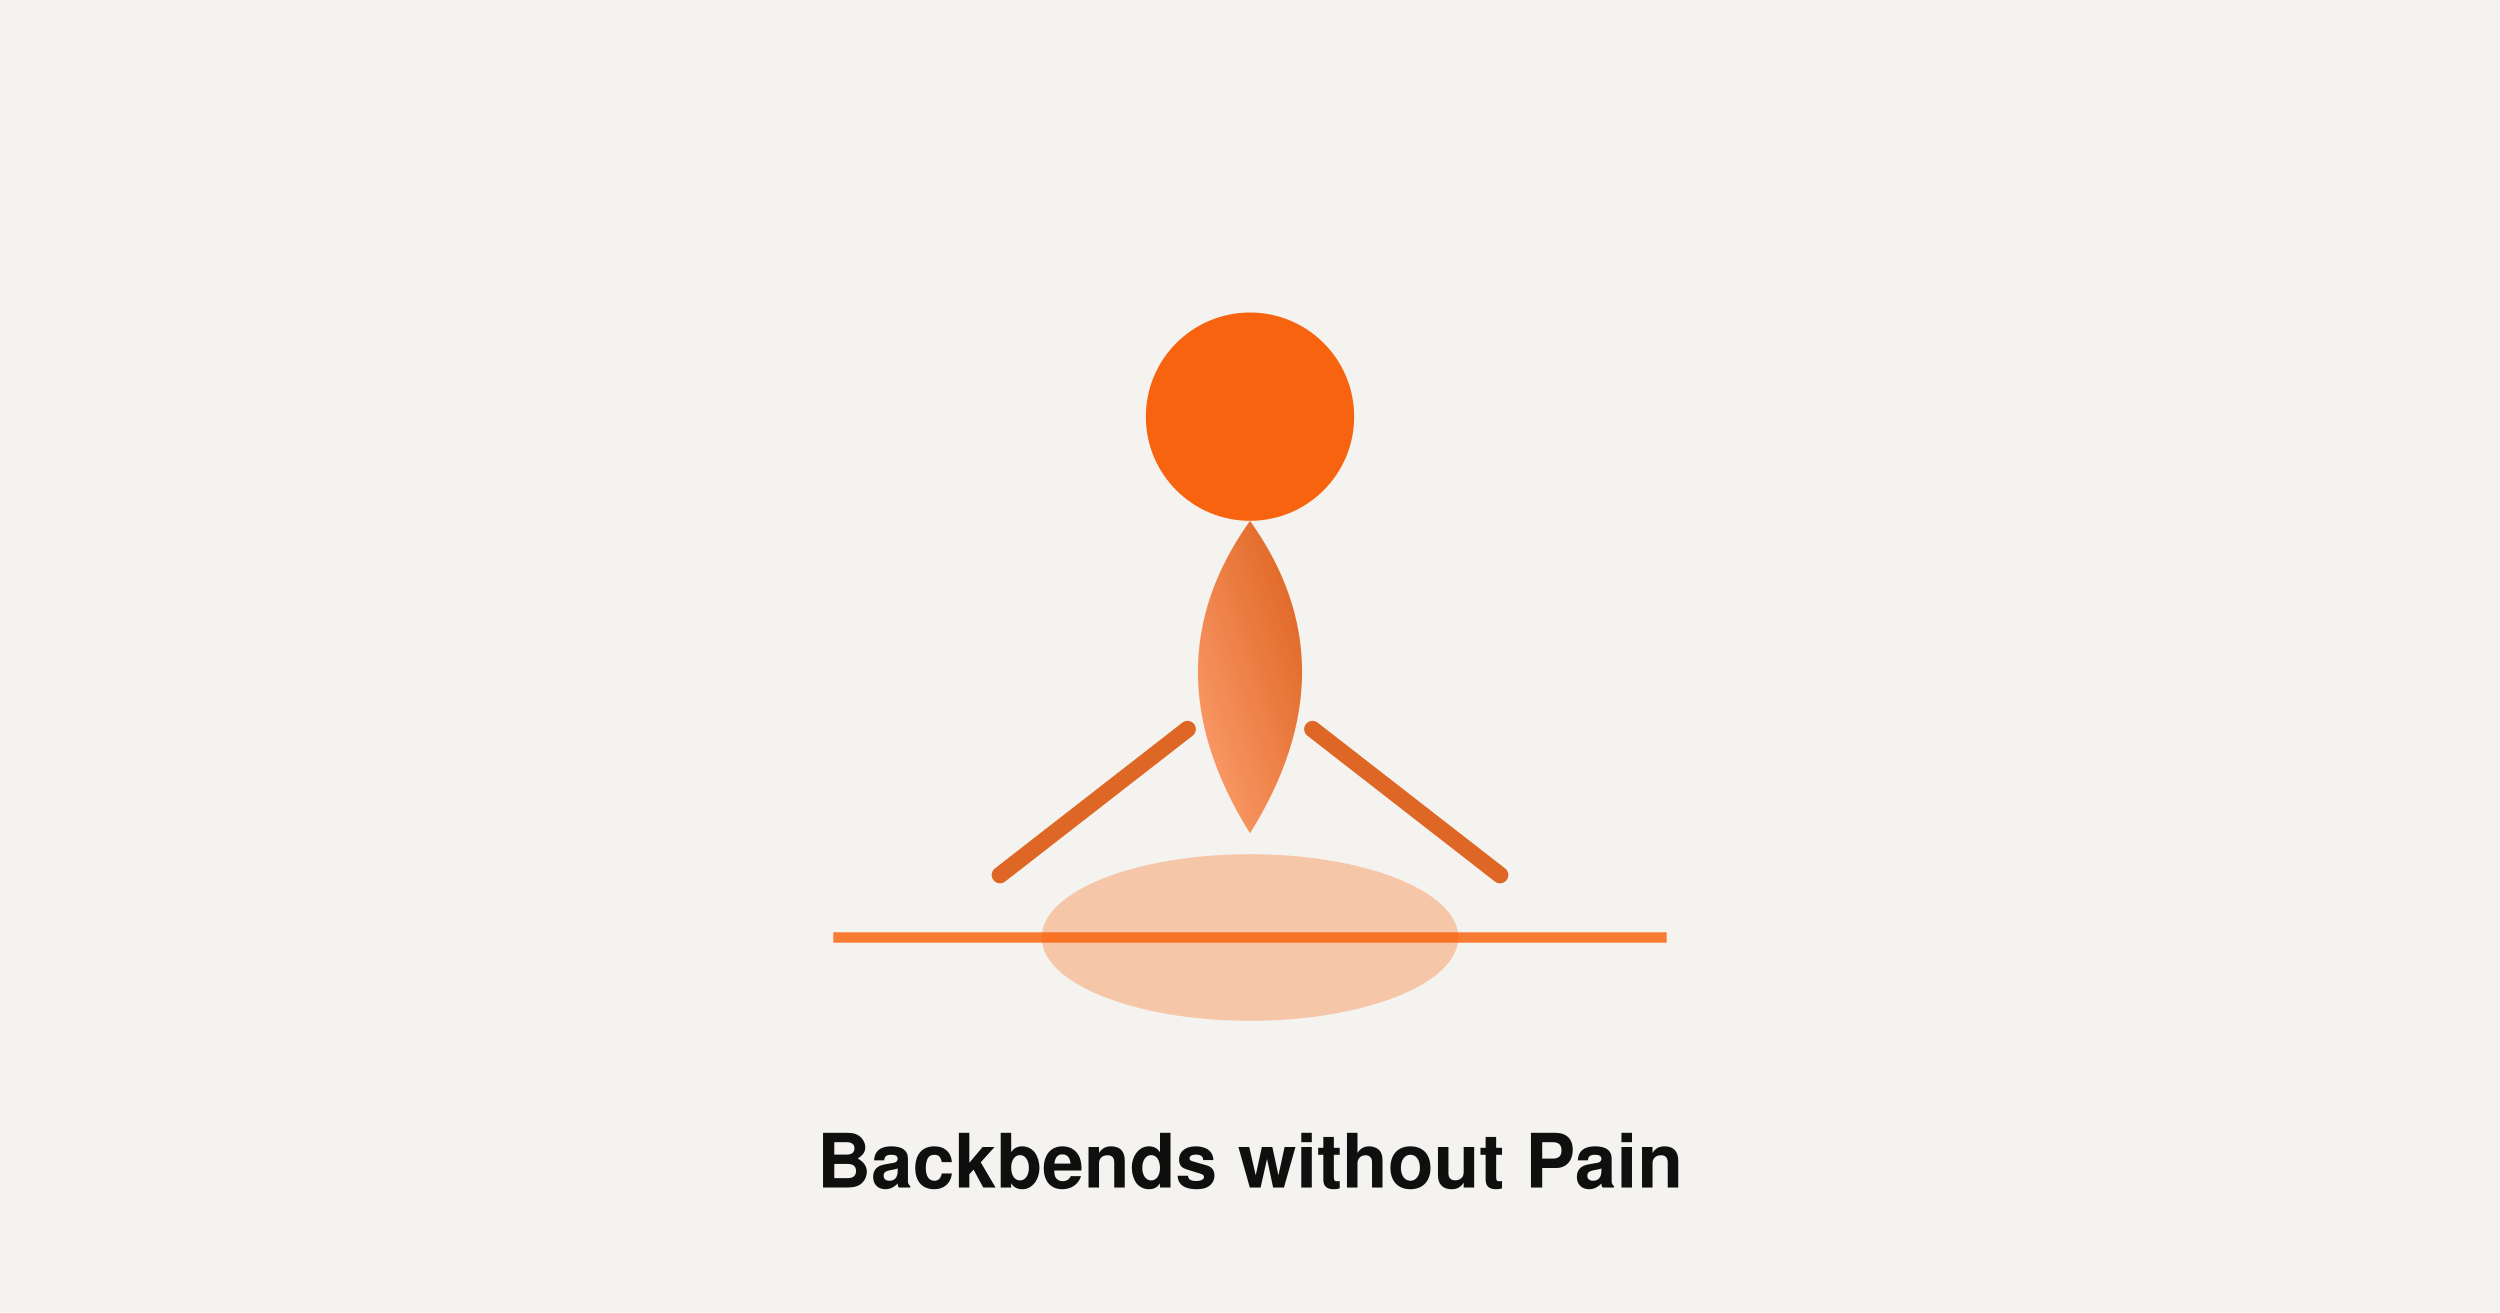
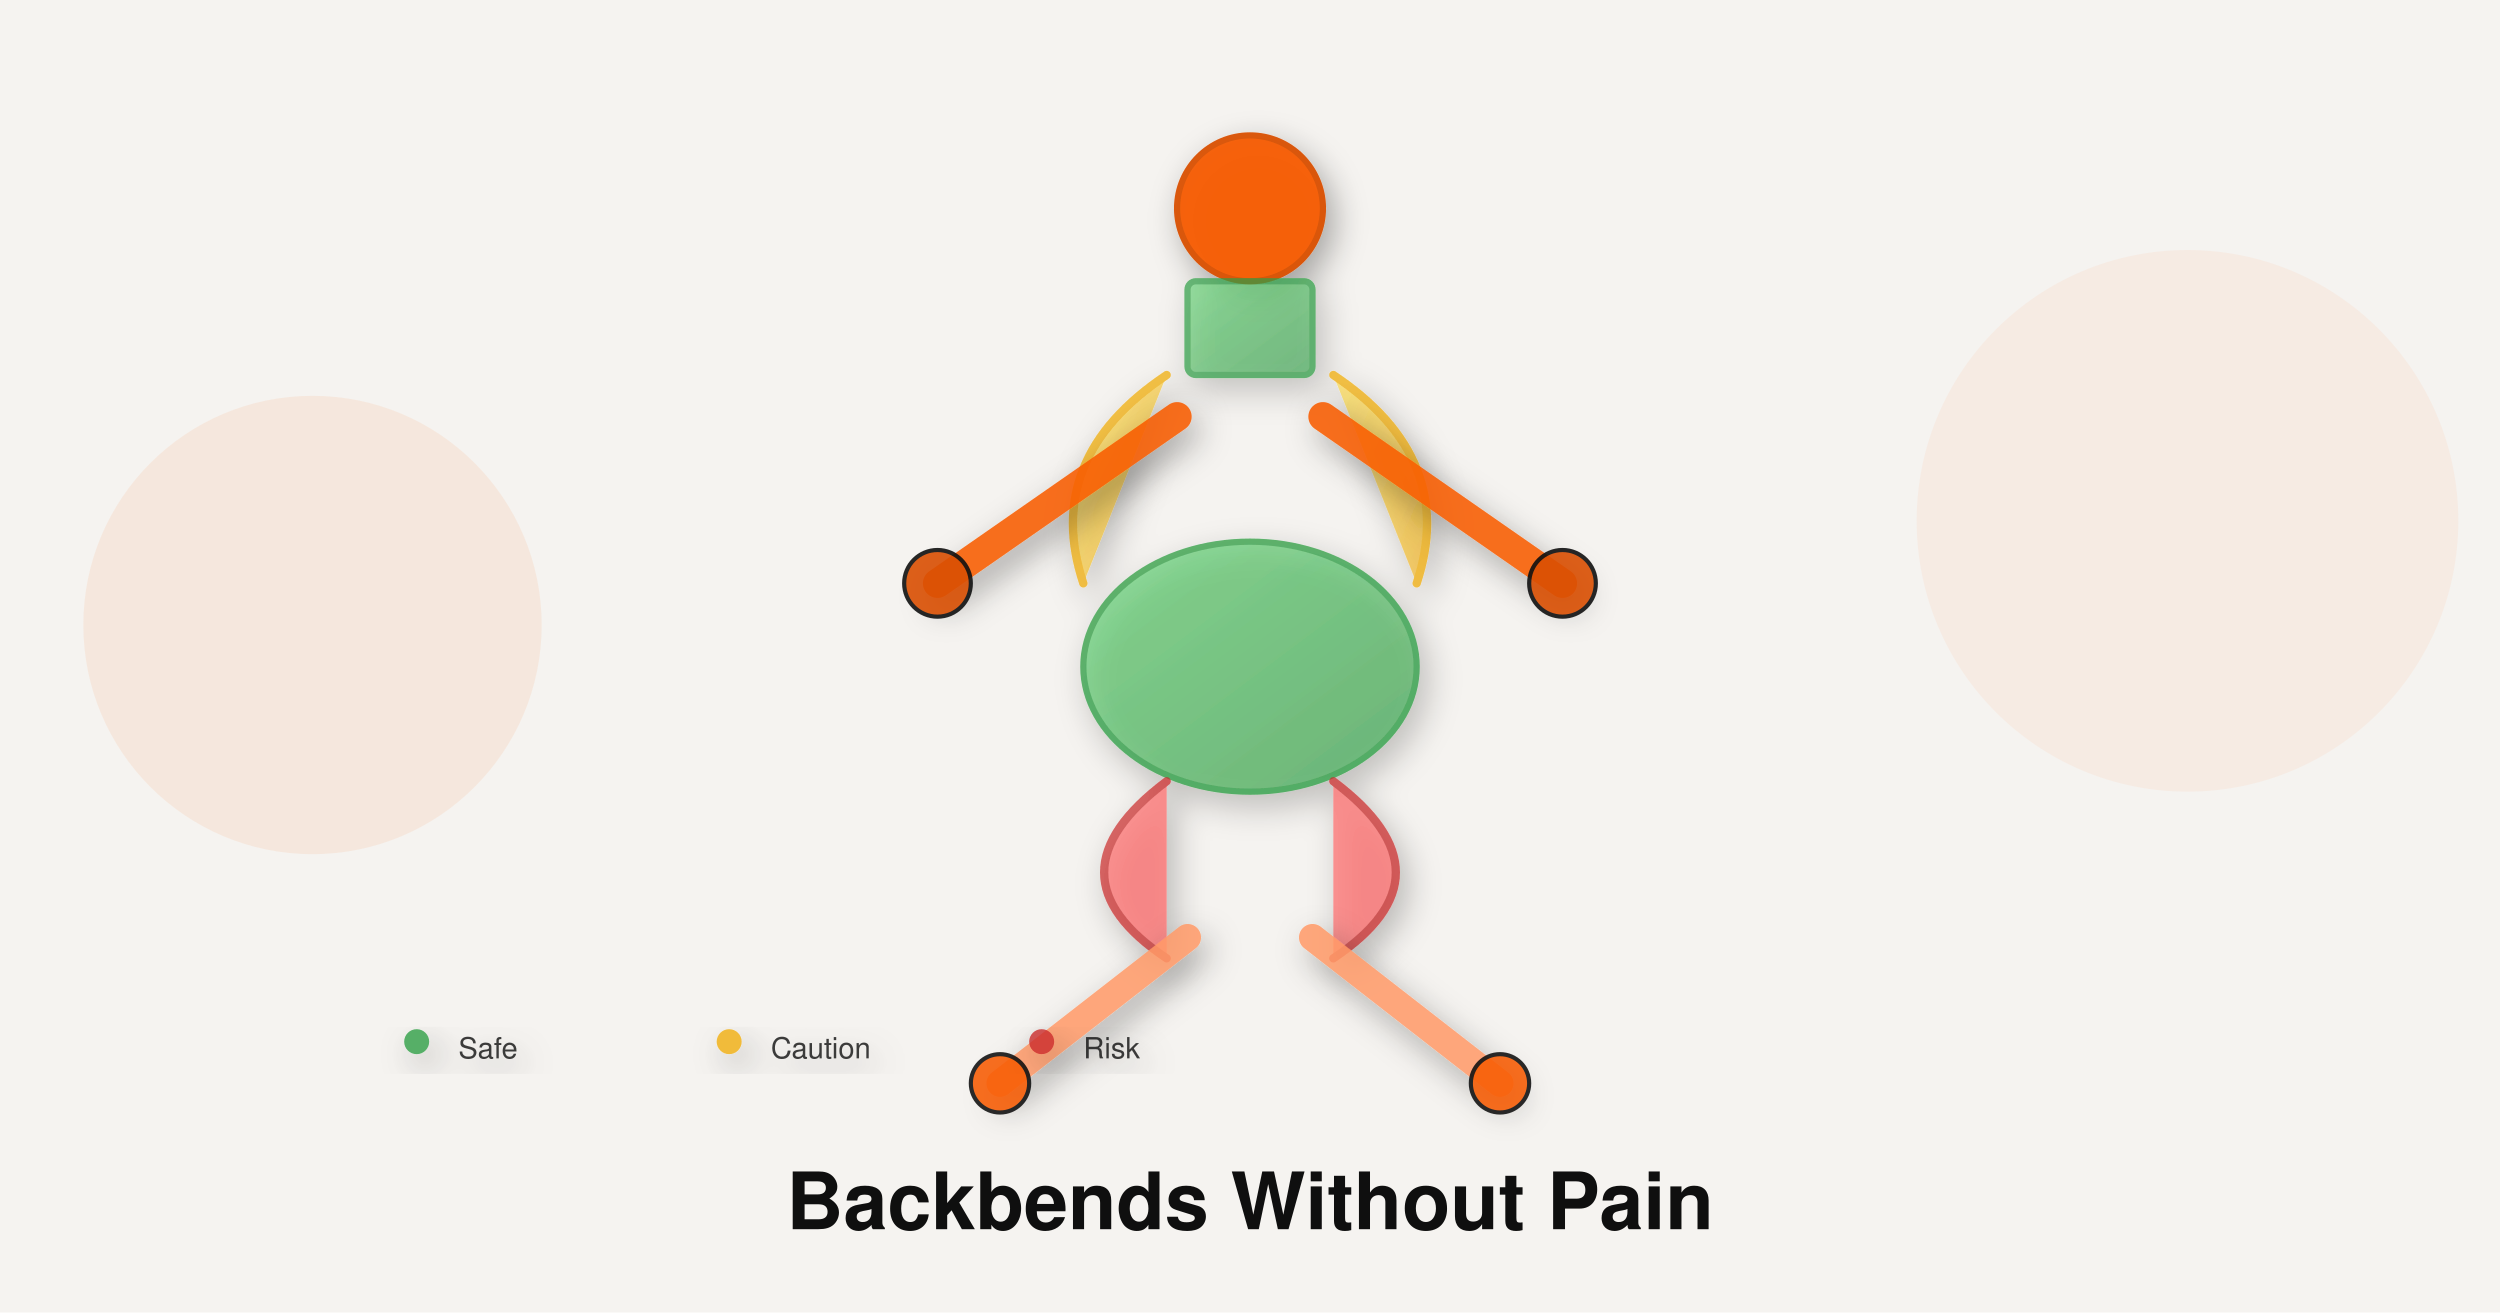
<svg xmlns="http://www.w3.org/2000/svg" viewBox="0 0 1200 630">
-   <rect width="1200" height="630" fill="#f5f3f0" />
  <defs>
-     <linearGradient id="backGrad" x1="0%" y1="100%" x2="100%" y2="0%">
-       <stop offset="0%" style="stop-color:#ff9966" />
-       <stop offset="100%" style="stop-color:#d94f02" />
+     <filter id="backShadow" x="-50%" y="-50%" width="200%" height="200%">
+       <feDropShadow dx="4" dy="6" stdDeviation="8" flood-opacity="0.35" flood-color="#000" />
+     </filter>
+     <linearGradient id="spineCurve" x1="0%" y1="100%" x2="0%" y2="0%">
+       <stop offset="0%" style="stop-color:#90EE90;stop-opacity:1" />
+       <stop offset="50%" style="stop-color:#FFD700;stop-opacity:1" />
+       <stop offset="100%" style="stop-color:#FF6B6B;stop-opacity:1" />
+     </linearGradient>
+     <linearGradient id="safeZoneGrad" x1="0%" y1="0%" x2="100%" y2="100%">
+       <stop offset="0%" style="stop-color:#51cf66;stop-opacity:0.8" />
+       <stop offset="100%" style="stop-color:#2f9e44;stop-opacity:0.8" />
+     </linearGradient>
+     <linearGradient id="caution" x1="0%" y1="0%" x2="100%" y2="100%">
+       <stop offset="0%" style="stop-color:#ffd93d;stop-opacity:0.8" />
+       <stop offset="100%" style="stop-color:#f0ad0e;stop-opacity:0.8" />
    </linearGradient>
  </defs>
-   <circle cx="600" cy="200" r="50" fill="#f75c03" opacity="0.95" />
-   <path d="M 600 250 Q 550 320 600 400 Q 650 320 600 250" fill="url(#backGrad)" opacity="0.9" />
-   <path d="M 570 350 L 480 420 M 630 350 L 720 420" stroke="#d94f02" stroke-width="8" opacity="0.85" stroke-linecap="round" />
-   <ellipse cx="600" cy="450" rx="100" ry="40" fill="#f75c03" opacity="0.3" />
-   <path d="M 400 450 L 800 450" stroke="#f75c03" stroke-width="5" opacity="0.8" />
-   <text x="600" y="570" font-family="Abacaxi, Helvetica, Arial, sans-serif" font-size="36" font-weight="bold" fill="#0f0f0f" text-anchor="middle">
-     Backbends without Pain
-   </text>
+   <rect width="1200" height="630" fill="#f5f3f0" />
+   <circle cx="150" cy="300" r="110" fill="#f75c03" opacity="0.08" />
+   <circle cx="1050" cy="250" r="130" fill="#ff9966" opacity="0.09" />
+   <g filter="url(#backShadow)">
+     <circle cx="600" cy="100" r="35" fill="#f75c03" opacity="0.94" stroke="#d94f02" stroke-width="3" />
+     <rect x="570" y="135" width="60" height="45" fill="url(#safeZoneGrad)" opacity="0.7" stroke="#2f9e44" stroke-width="3" rx="4" />
+     <path d="M 560 180 Q 500 220 520 280" fill="url(#caution)" opacity="0.75" stroke="#f0ad0e" stroke-width="4" stroke-linecap="round" />
+     <path d="M 640 180 Q 700 220 680 280" fill="url(#caution)" opacity="0.75" stroke="#f0ad0e" stroke-width="4" stroke-linecap="round" />
+     <ellipse cx="600" cy="320" rx="80" ry="60" fill="url(#safeZoneGrad)" opacity="0.75" stroke="#2f9e44" stroke-width="3" />
+     <path d="M 560 375 Q 500 420 560 460" fill="#FF6B6B" opacity="0.7" stroke="#c92a2a" stroke-width="4" stroke-linecap="round" />
+     <path d="M 640 375 Q 700 420 640 460" fill="#FF6B6B" opacity="0.7" stroke="#c92a2a" stroke-width="4" stroke-linecap="round" />
+     <line x1="600" y1="100" x2="600" y2="460" stroke="url(#spineCurve)" stroke-width="5" opacity="0.8" />
+   </g>
+   <path d="M 565 200 L 450 280" stroke="#f75c03" stroke-width="14" stroke-linecap="round" opacity="0.88" fill="none" filter="url(#backShadow)" />
+   <circle cx="450" cy="280" r="16" fill="#d94f02" opacity="0.9" stroke="#0f0f0f" stroke-width="2" />
+   <path d="M 635 200 L 750 280" stroke="#f75c03" stroke-width="14" stroke-linecap="round" opacity="0.88" fill="none" filter="url(#backShadow)" />
+   <circle cx="750" cy="280" r="16" fill="#d94f02" opacity="0.9" stroke="#0f0f0f" stroke-width="2" />
+   <line x1="570" y1="450" x2="480" y2="520" stroke="#ff9966" stroke-width="13" stroke-linecap="round" opacity="0.85" filter="url(#backShadow)" />
+   <circle cx="480" cy="520" r="14" fill="#f75c03" opacity="0.88" stroke="#0f0f0f" stroke-width="2" />
+   <line x1="630" y1="450" x2="720" y2="520" stroke="#ff9966" stroke-width="13" stroke-linecap="round" opacity="0.85" filter="url(#backShadow)" />
+   <circle cx="720" cy="520" r="14" fill="#f75c03" opacity="0.88" stroke="#0f0f0f" stroke-width="2" />
+   <g opacity="0.8" filter="url(#backShadow)">
+     <circle cx="200" cy="500" r="6" fill="#2f9e44" />
+     <text x="220" y="508" font-family="Abacaxi, Helvetica, Arial, sans-serif" font-size="14" fill="#0f0f0f">Safe</text>
+     <circle cx="350" cy="500" r="6" fill="#f0ad0e" />
+     <text x="370" y="508" font-family="Abacaxi, Helvetica, Arial, sans-serif" font-size="14" fill="#0f0f0f">Caution</text>
+     <circle cx="500" cy="500" r="6" fill="#c92a2a" />
+     <text x="520" y="508" font-family="Abacaxi, Helvetica, Arial, sans-serif" font-size="14" fill="#0f0f0f">Risk</text>
+   </g>
+   <text x="600" y="590" font-family="Abacaxi, Helvetica, Arial, sans-serif" font-size="38" font-weight="bold" fill="#0f0f0f" text-anchor="middle">Backbends Without Pain</text>
</svg>
